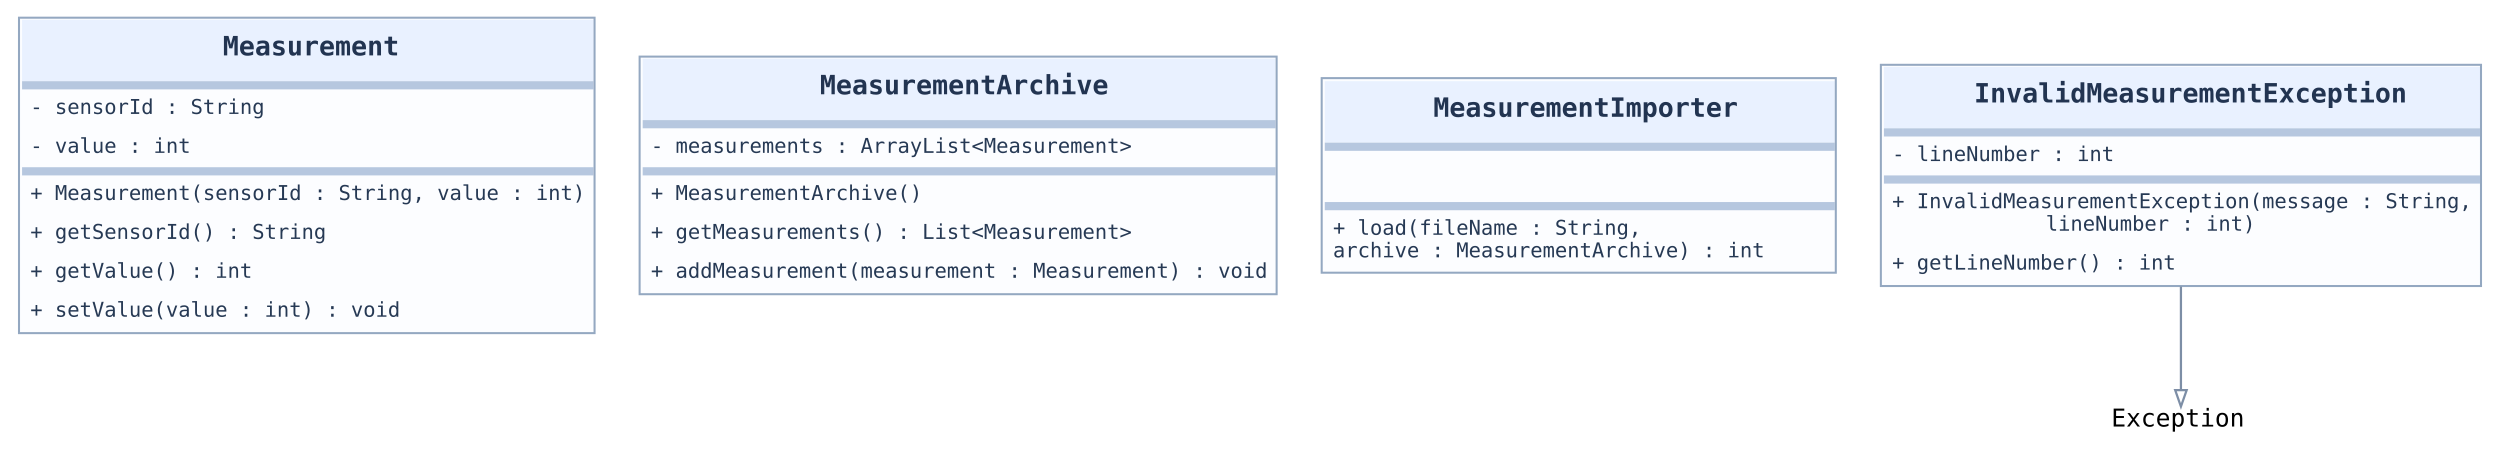
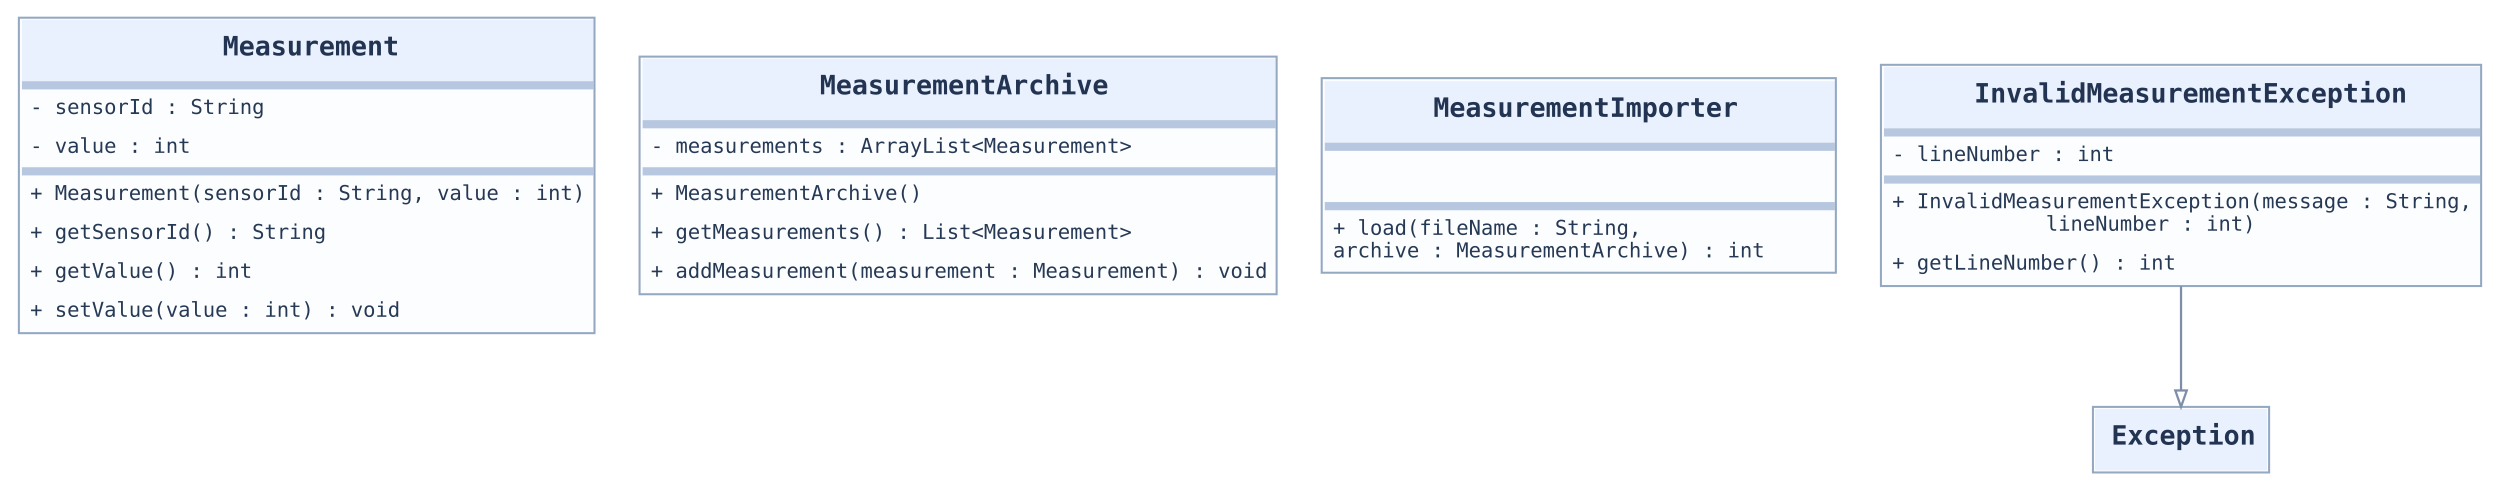
- <svg xmlns="http://www.w3.org/2000/svg" width="1219pt" height="220pt" viewBox="0.00 0.00 1219.28 220.28">
-   <g id="graph0" class="graph" transform="scale(1 1) rotate(0) translate(8.64 211.64)">
+ <svg xmlns="http://www.w3.org/2000/svg" width="1219pt" height="239pt" viewBox="0.00 0.00 1219.28 239.28">
+   <g id="graph0" class="graph" transform="scale(1 1) rotate(0) translate(8.64 230.64)">
    <g id="node1" class="node">
-       <polygon fill="#fcfdff" stroke="transparent" points="0,-49 0,-203 281,-203 281,-49 0,-49" />
-       <polygon fill="#e9f1ff" stroke="transparent" points="1.5,-172 1.5,-202 280.5,-202 280.5,-172 1.5,-172" />
-       <text text-anchor="start" x="99.5" y="-184.6" font-family="DejaVu Sans Mono" font-weight="bold" font-size="13.00" fill="#223451">Measurement</text>
-       <polygon fill="#b6c7df" stroke="transparent" points="1.5,-168 1.5,-172 280.5,-172 280.5,-168 1.5,-168" />
-       <text text-anchor="start" x="5.5" y="-156" font-family="DejaVu Sans Mono" font-size="10.00" fill="#263954">- sensorId : String</text>
-       <text text-anchor="start" x="5.5" y="-137" font-family="DejaVu Sans Mono" font-size="10.00" fill="#263954">- value : int</text>
-       <polygon fill="#b6c7df" stroke="transparent" points="1.5,-126 1.5,-130 280.5,-130 280.5,-126 1.5,-126" />
-       <text text-anchor="start" x="5.5" y="-114" font-family="DejaVu Sans Mono" font-size="10.00" fill="#263954">+ Measurement(sensorId : String, value : int)</text>
-       <text text-anchor="start" x="5.5" y="-95" font-family="DejaVu Sans Mono" font-size="10.00" fill="#263954">+ getSensorId() : String</text>
-       <text text-anchor="start" x="5.5" y="-76" font-family="DejaVu Sans Mono" font-size="10.00" fill="#263954">+ getValue() : int</text>
-       <text text-anchor="start" x="5.5" y="-57" font-family="DejaVu Sans Mono" font-size="10.00" fill="#263954">+ setValue(value : int) : void</text>
-       <polygon fill="none" stroke="#94a8c1" points="0,-49 0,-203 281,-203 281,-49 0,-49" />
+       <polygon fill="#fcfdff" stroke="transparent" points="0,-68 0,-222 281,-222 281,-68 0,-68" />
+       <polygon fill="#e9f1ff" stroke="transparent" points="1.5,-191 1.5,-221 280.5,-221 280.5,-191 1.5,-191" />
+       <text text-anchor="start" x="99.5" y="-203.6" font-family="DejaVu Sans Mono" font-weight="bold" font-size="13.00" fill="#223451">Measurement</text>
+       <polygon fill="#b6c7df" stroke="transparent" points="1.5,-187 1.5,-191 280.5,-191 280.5,-187 1.5,-187" />
+       <text text-anchor="start" x="5.5" y="-175" font-family="DejaVu Sans Mono" font-size="10.00" fill="#263954">- sensorId : String</text>
+       <text text-anchor="start" x="5.5" y="-156" font-family="DejaVu Sans Mono" font-size="10.00" fill="#263954">- value : int</text>
+       <polygon fill="#b6c7df" stroke="transparent" points="1.5,-145 1.5,-149 280.5,-149 280.5,-145 1.5,-145" />
+       <text text-anchor="start" x="5.5" y="-133" font-family="DejaVu Sans Mono" font-size="10.00" fill="#263954">+ Measurement(sensorId : String, value : int)</text>
+       <text text-anchor="start" x="5.5" y="-114" font-family="DejaVu Sans Mono" font-size="10.00" fill="#263954">+ getSensorId() : String</text>
+       <text text-anchor="start" x="5.5" y="-95" font-family="DejaVu Sans Mono" font-size="10.00" fill="#263954">+ getValue() : int</text>
+       <text text-anchor="start" x="5.5" y="-76" font-family="DejaVu Sans Mono" font-size="10.00" fill="#263954">+ setValue(value : int) : void</text>
+       <polygon fill="none" stroke="#94a8c1" points="0,-68 0,-222 281,-222 281,-68 0,-68" />
    </g>
    <g id="node2" class="node">
-       <polygon fill="#fcfdff" stroke="transparent" points="303,-68 303,-184 614,-184 614,-68 303,-68" />
-       <polygon fill="#e9f1ff" stroke="transparent" points="304.5,-153 304.5,-183 613.5,-183 613.5,-153 304.5,-153" />
-       <text text-anchor="start" x="391" y="-165.6" font-family="DejaVu Sans Mono" font-weight="bold" font-size="13.00" fill="#223451">MeasurementArchive</text>
-       <polygon fill="#b6c7df" stroke="transparent" points="304.5,-149 304.5,-153 613.5,-153 613.5,-149 304.5,-149" />
-       <text text-anchor="start" x="308.5" y="-137" font-family="DejaVu Sans Mono" font-size="10.00" fill="#263954">- measurements : ArrayList&lt;Measurement&gt;</text>
-       <polygon fill="#b6c7df" stroke="transparent" points="304.5,-126 304.5,-130 613.5,-130 613.5,-126 304.5,-126" />
-       <text text-anchor="start" x="308.5" y="-114" font-family="DejaVu Sans Mono" font-size="10.00" fill="#263954">+ MeasurementArchive()</text>
-       <text text-anchor="start" x="308.5" y="-95" font-family="DejaVu Sans Mono" font-size="10.00" fill="#263954">+ getMeasurements() : List&lt;Measurement&gt;</text>
-       <text text-anchor="start" x="308.5" y="-76" font-family="DejaVu Sans Mono" font-size="10.00" fill="#263954">+ addMeasurement(measurement : Measurement) : void</text>
-       <polygon fill="none" stroke="#94a8c1" points="303,-68 303,-184 614,-184 614,-68 303,-68" />
+       <polygon fill="#fcfdff" stroke="transparent" points="303,-87 303,-203 614,-203 614,-87 303,-87" />
+       <polygon fill="#e9f1ff" stroke="transparent" points="304.5,-172 304.5,-202 613.5,-202 613.5,-172 304.5,-172" />
+       <text text-anchor="start" x="391" y="-184.6" font-family="DejaVu Sans Mono" font-weight="bold" font-size="13.00" fill="#223451">MeasurementArchive</text>
+       <polygon fill="#b6c7df" stroke="transparent" points="304.5,-168 304.5,-172 613.5,-172 613.5,-168 304.5,-168" />
+       <text text-anchor="start" x="308.5" y="-156" font-family="DejaVu Sans Mono" font-size="10.00" fill="#263954">- measurements : ArrayList&lt;Measurement&gt;</text>
+       <polygon fill="#b6c7df" stroke="transparent" points="304.5,-145 304.5,-149 613.5,-149 613.5,-145 304.5,-145" />
+       <text text-anchor="start" x="308.5" y="-133" font-family="DejaVu Sans Mono" font-size="10.00" fill="#263954">+ MeasurementArchive()</text>
+       <text text-anchor="start" x="308.5" y="-114" font-family="DejaVu Sans Mono" font-size="10.00" fill="#263954">+ getMeasurements() : List&lt;Measurement&gt;</text>
+       <text text-anchor="start" x="308.5" y="-95" font-family="DejaVu Sans Mono" font-size="10.00" fill="#263954">+ addMeasurement(measurement : Measurement) : void</text>
+       <polygon fill="none" stroke="#94a8c1" points="303,-87 303,-203 614,-203 614,-87 303,-87" />
    </g>
    <g id="node3" class="node">
-       <polygon fill="#fcfdff" stroke="transparent" points="636,-78.5 636,-173.5 887,-173.5 887,-78.5 636,-78.5" />
-       <polygon fill="#e9f1ff" stroke="transparent" points="637.5,-142 637.5,-172 886.5,-172 886.5,-142 637.5,-142" />
-       <text text-anchor="start" x="690.5" y="-154.6" font-family="DejaVu Sans Mono" font-weight="bold" font-size="13.00" fill="#223451">MeasurementImporter</text>
-       <polygon fill="#b6c7df" stroke="transparent" points="637.5,-138 637.5,-142 886.5,-142 886.5,-138 637.5,-138" />
-       <text text-anchor="start" x="642.5" y="-121.8" font-family="Times,serif" font-size="14.00"> </text>
-       <polygon fill="#b6c7df" stroke="transparent" points="637.5,-109 637.5,-113 886.5,-113 886.5,-109 637.5,-109" />
-       <text text-anchor="start" x="641.5" y="-97" font-family="DejaVu Sans Mono" font-size="10.00" fill="#263954">+ load(fileName : String,</text>
-       <text text-anchor="start" x="641.5" y="-86" font-family="DejaVu Sans Mono" font-size="10.00" fill="#263954">     archive : MeasurementArchive) : int</text>
-       <polygon fill="none" stroke="#94a8c1" points="636,-78.5 636,-173.5 887,-173.5 887,-78.5 636,-78.5" />
+       <polygon fill="#fcfdff" stroke="transparent" points="636,-97.5 636,-192.5 887,-192.5 887,-97.5 636,-97.5" />
+       <polygon fill="#e9f1ff" stroke="transparent" points="637.5,-161 637.5,-191 886.5,-191 886.5,-161 637.5,-161" />
+       <text text-anchor="start" x="690.5" y="-173.6" font-family="DejaVu Sans Mono" font-weight="bold" font-size="13.00" fill="#223451">MeasurementImporter</text>
+       <polygon fill="#b6c7df" stroke="transparent" points="637.5,-157 637.5,-161 886.5,-161 886.5,-157 637.5,-157" />
+       <text text-anchor="start" x="642.5" y="-140.8" font-family="Times,serif" font-size="14.00"> </text>
+       <polygon fill="#b6c7df" stroke="transparent" points="637.5,-128 637.5,-132 886.5,-132 886.5,-128 637.5,-128" />
+       <text text-anchor="start" x="641.5" y="-116" font-family="DejaVu Sans Mono" font-size="10.00" fill="#263954">+ load(fileName : String,</text>
+       <text text-anchor="start" x="641.5" y="-105" font-family="DejaVu Sans Mono" font-size="10.00" fill="#263954">     archive : MeasurementArchive) : int</text>
+       <polygon fill="none" stroke="#94a8c1" points="636,-97.5 636,-192.5 887,-192.5 887,-97.5 636,-97.5" />
    </g>
    <g id="node4" class="node">
-       <polygon fill="#fcfdff" stroke="transparent" points="909,-72 909,-180 1202,-180 1202,-72 909,-72" />
-       <polygon fill="#e9f1ff" stroke="transparent" points="910.5,-149 910.5,-179 1201.5,-179 1201.5,-149 910.5,-149" />
-       <text text-anchor="start" x="954.5" y="-161.6" font-family="DejaVu Sans Mono" font-weight="bold" font-size="13.00" fill="#223451">InvalidMeasurementException</text>
-       <polygon fill="#b6c7df" stroke="transparent" points="910.5,-145 910.5,-149 1201.5,-149 1201.5,-145 910.5,-145" />
-       <text text-anchor="start" x="914.5" y="-133" font-family="DejaVu Sans Mono" font-size="10.00" fill="#263954">- lineNumber : int</text>
-       <polygon fill="#b6c7df" stroke="transparent" points="910.5,-122 910.5,-126 1201.5,-126 1201.5,-122 910.5,-122" />
-       <text text-anchor="start" x="914.5" y="-110" font-family="DejaVu Sans Mono" font-size="10.00" fill="#263954">+ InvalidMeasurementException(message : String,</text>
-       <text text-anchor="start" x="989.5" y="-99" font-family="DejaVu Sans Mono" font-size="10.00" fill="#263954">     lineNumber : int)</text>
-       <text text-anchor="start" x="914.5" y="-80" font-family="DejaVu Sans Mono" font-size="10.00" fill="#263954">+ getLineNumber() : int</text>
-       <polygon fill="none" stroke="#94a8c1" points="909,-72 909,-180 1202,-180 1202,-72 909,-72" />
+       <polygon fill="#fcfdff" stroke="transparent" points="909,-91 909,-199 1202,-199 1202,-91 909,-91" />
+       <polygon fill="#e9f1ff" stroke="transparent" points="910.5,-168 910.5,-198 1201.5,-198 1201.5,-168 910.5,-168" />
+       <text text-anchor="start" x="954.5" y="-180.6" font-family="DejaVu Sans Mono" font-weight="bold" font-size="13.00" fill="#223451">InvalidMeasurementException</text>
+       <polygon fill="#b6c7df" stroke="transparent" points="910.5,-164 910.5,-168 1201.5,-168 1201.5,-164 910.5,-164" />
+       <text text-anchor="start" x="914.5" y="-152" font-family="DejaVu Sans Mono" font-size="10.00" fill="#263954">- lineNumber : int</text>
+       <polygon fill="#b6c7df" stroke="transparent" points="910.5,-141 910.5,-145 1201.5,-145 1201.5,-141 910.5,-141" />
+       <text text-anchor="start" x="914.5" y="-129" font-family="DejaVu Sans Mono" font-size="10.00" fill="#263954">+ InvalidMeasurementException(message : String,</text>
+       <text text-anchor="start" x="989.5" y="-118" font-family="DejaVu Sans Mono" font-size="10.00" fill="#263954">     lineNumber : int)</text>
+       <text text-anchor="start" x="914.5" y="-99" font-family="DejaVu Sans Mono" font-size="10.00" fill="#263954">+ getLineNumber() : int</text>
+       <polygon fill="none" stroke="#94a8c1" points="909,-91 909,-199 1202,-199 1202,-91 909,-91" />
    </g>
    <g id="node5" class="node">
-       <text text-anchor="start" x="1021.5" y="-3.4" font-family="DejaVu Sans Mono" font-size="12.00">Exception</text>
+       <polygon fill="#fcfdff" stroke="transparent" points="1012.5,0 1012.5,-32 1098.5,-32 1098.5,0 1012.5,0" />
+       <polygon fill="#e9f1ff" stroke="transparent" points="1013.5,-1 1013.5,-31 1097.5,-31 1097.5,-1 1013.5,-1" />
+       <text text-anchor="start" x="1021.5" y="-13.6" font-family="DejaVu Sans Mono" font-weight="bold" font-size="13.00" fill="#223451">Exception</text>
+       <polygon fill="none" stroke="#94a8c1" points="1012.5,0 1012.5,-32 1098.5,-32 1098.5,0 1012.5,0" />
    </g>
    <g id="edge1" class="edge">
-       <path fill="none" stroke="#7d8ea6" stroke-width="1.1" d="M1055.5,-71.75C1055.5,-53.17 1055.5,-33.85 1055.5,-21.31" />
-       <polygon fill="none" stroke="#7d8ea6" stroke-width="1.1" points="1058.3,-21.17 1055.5,-13.17 1052.7,-21.17 1058.3,-21.17" />
+       <path fill="none" stroke="#7d8ea6" stroke-width="1.1" d="M1055.5,-90.88C1055.5,-73.2 1055.5,-54.42 1055.5,-40.22" />
+       <polygon fill="none" stroke="#7d8ea6" stroke-width="1.1" points="1058.3,-40.02 1055.5,-32.02 1052.7,-40.02 1058.3,-40.02" />
    </g>
  </g>
</svg>
